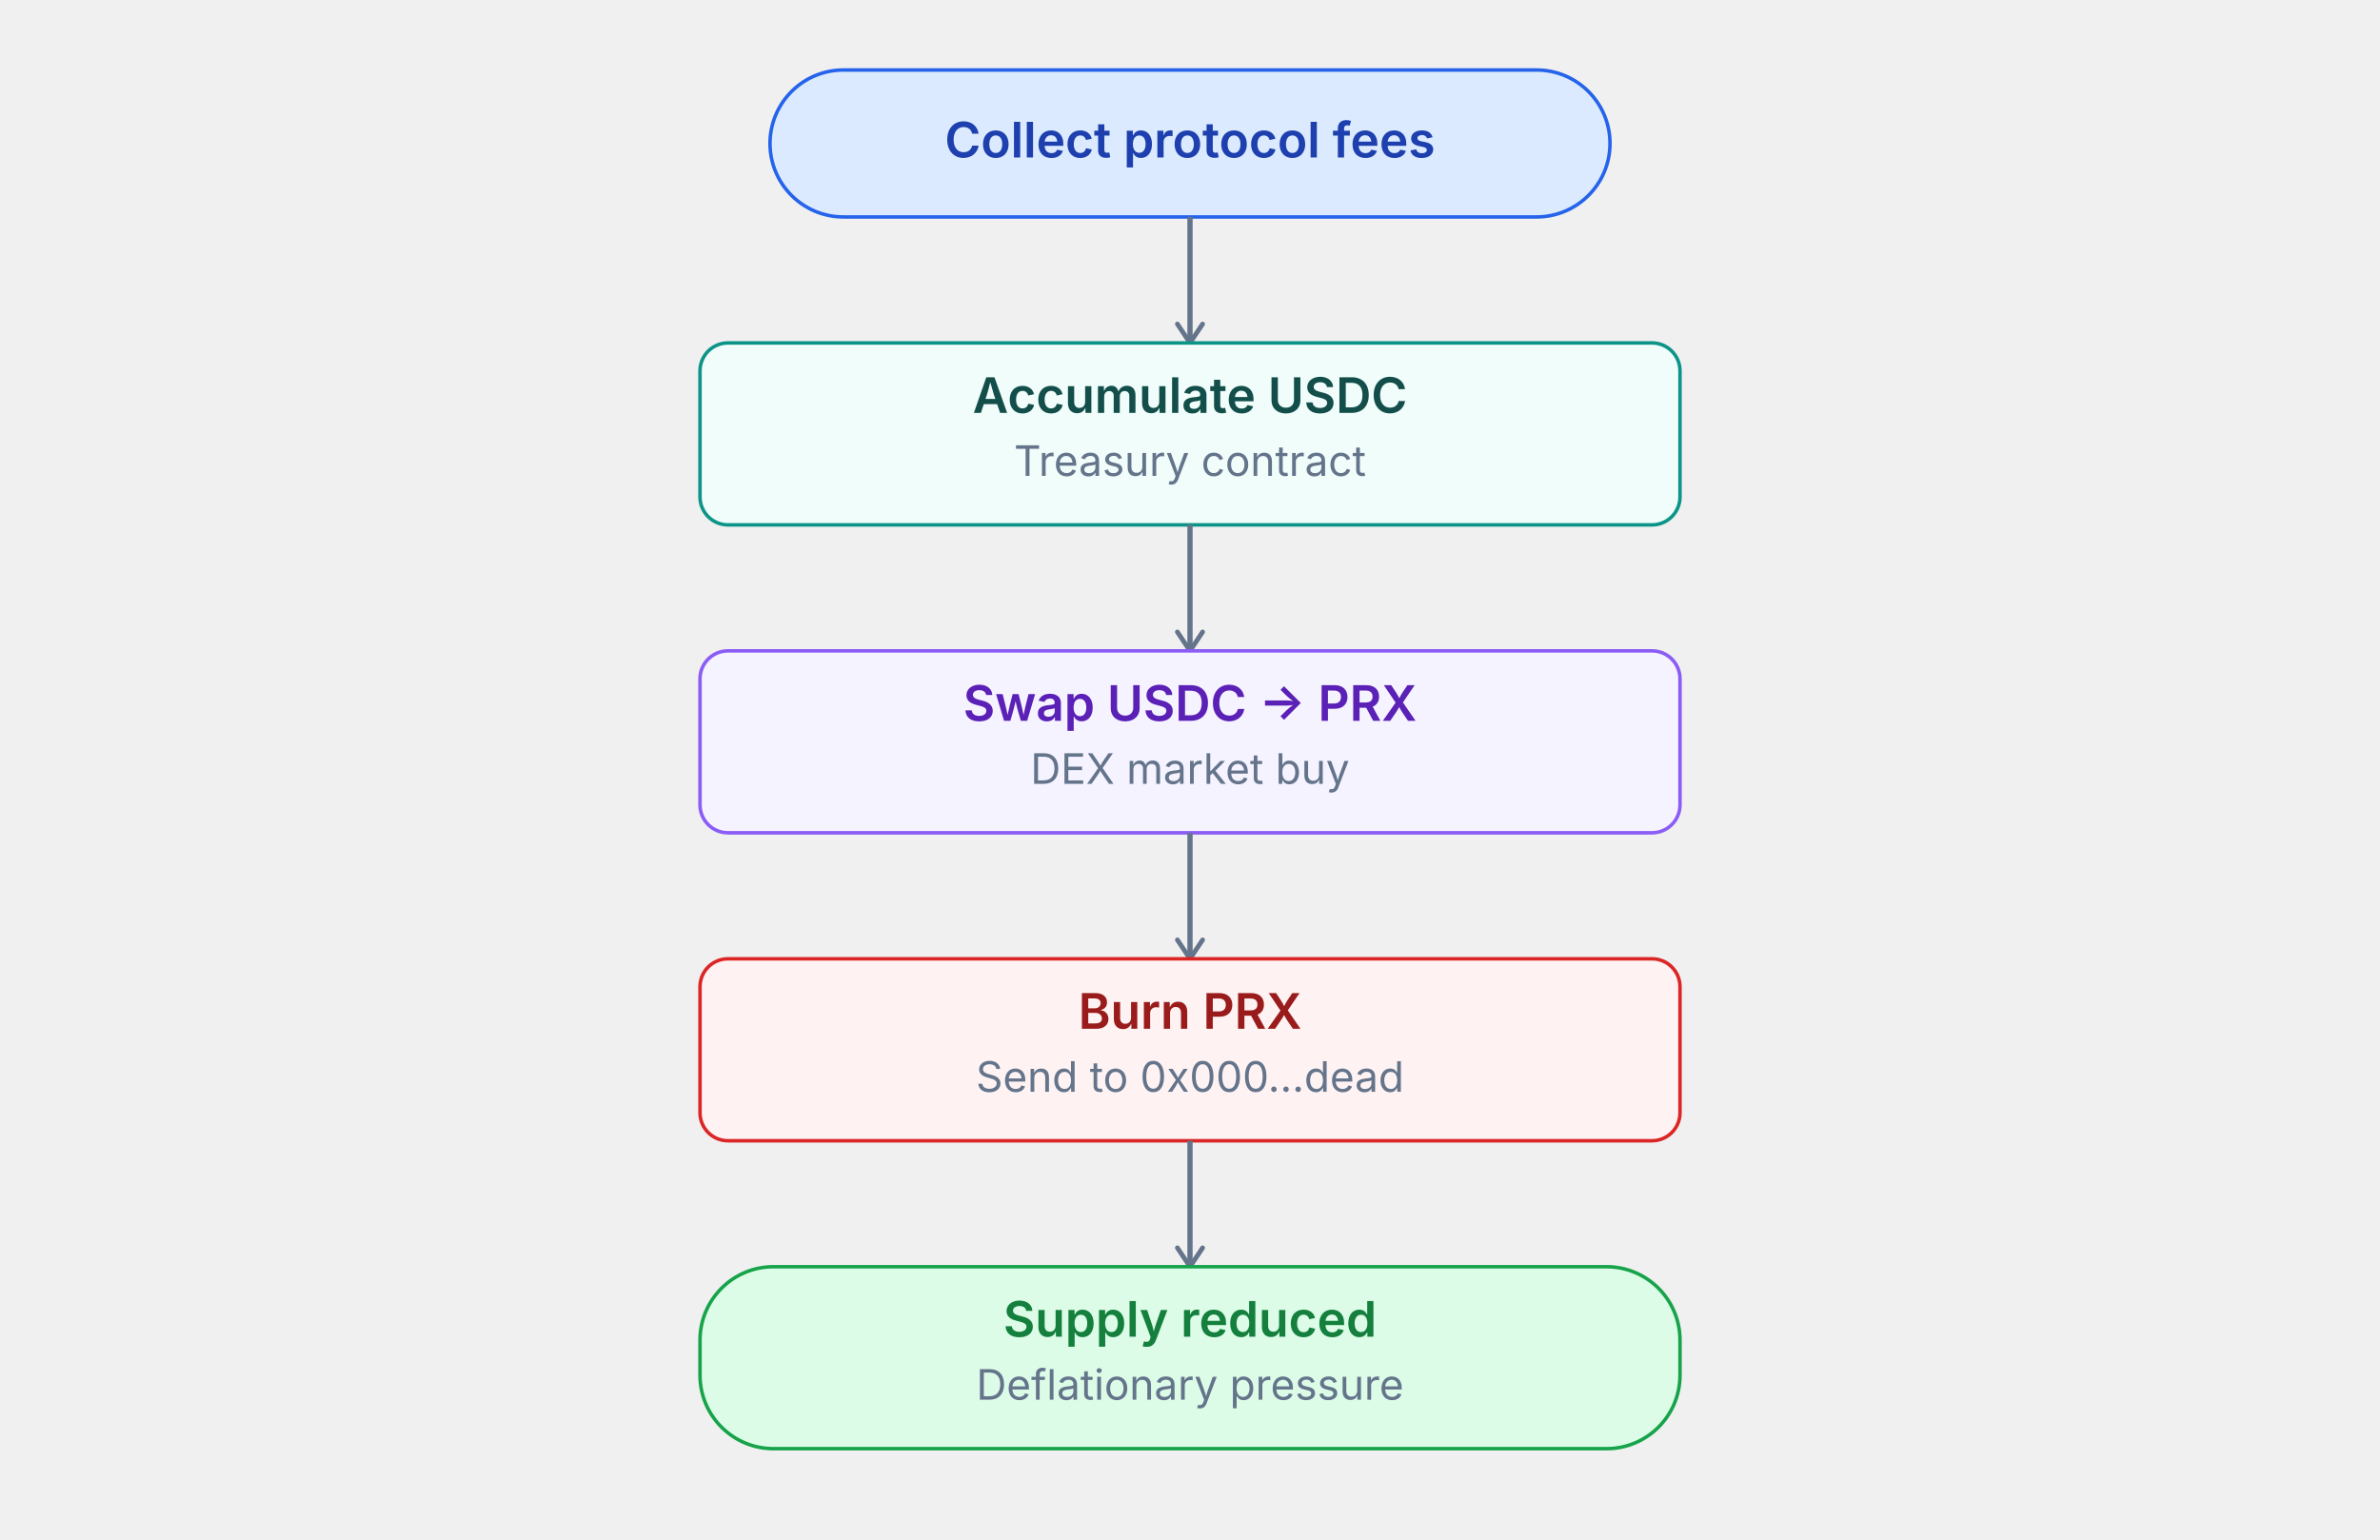
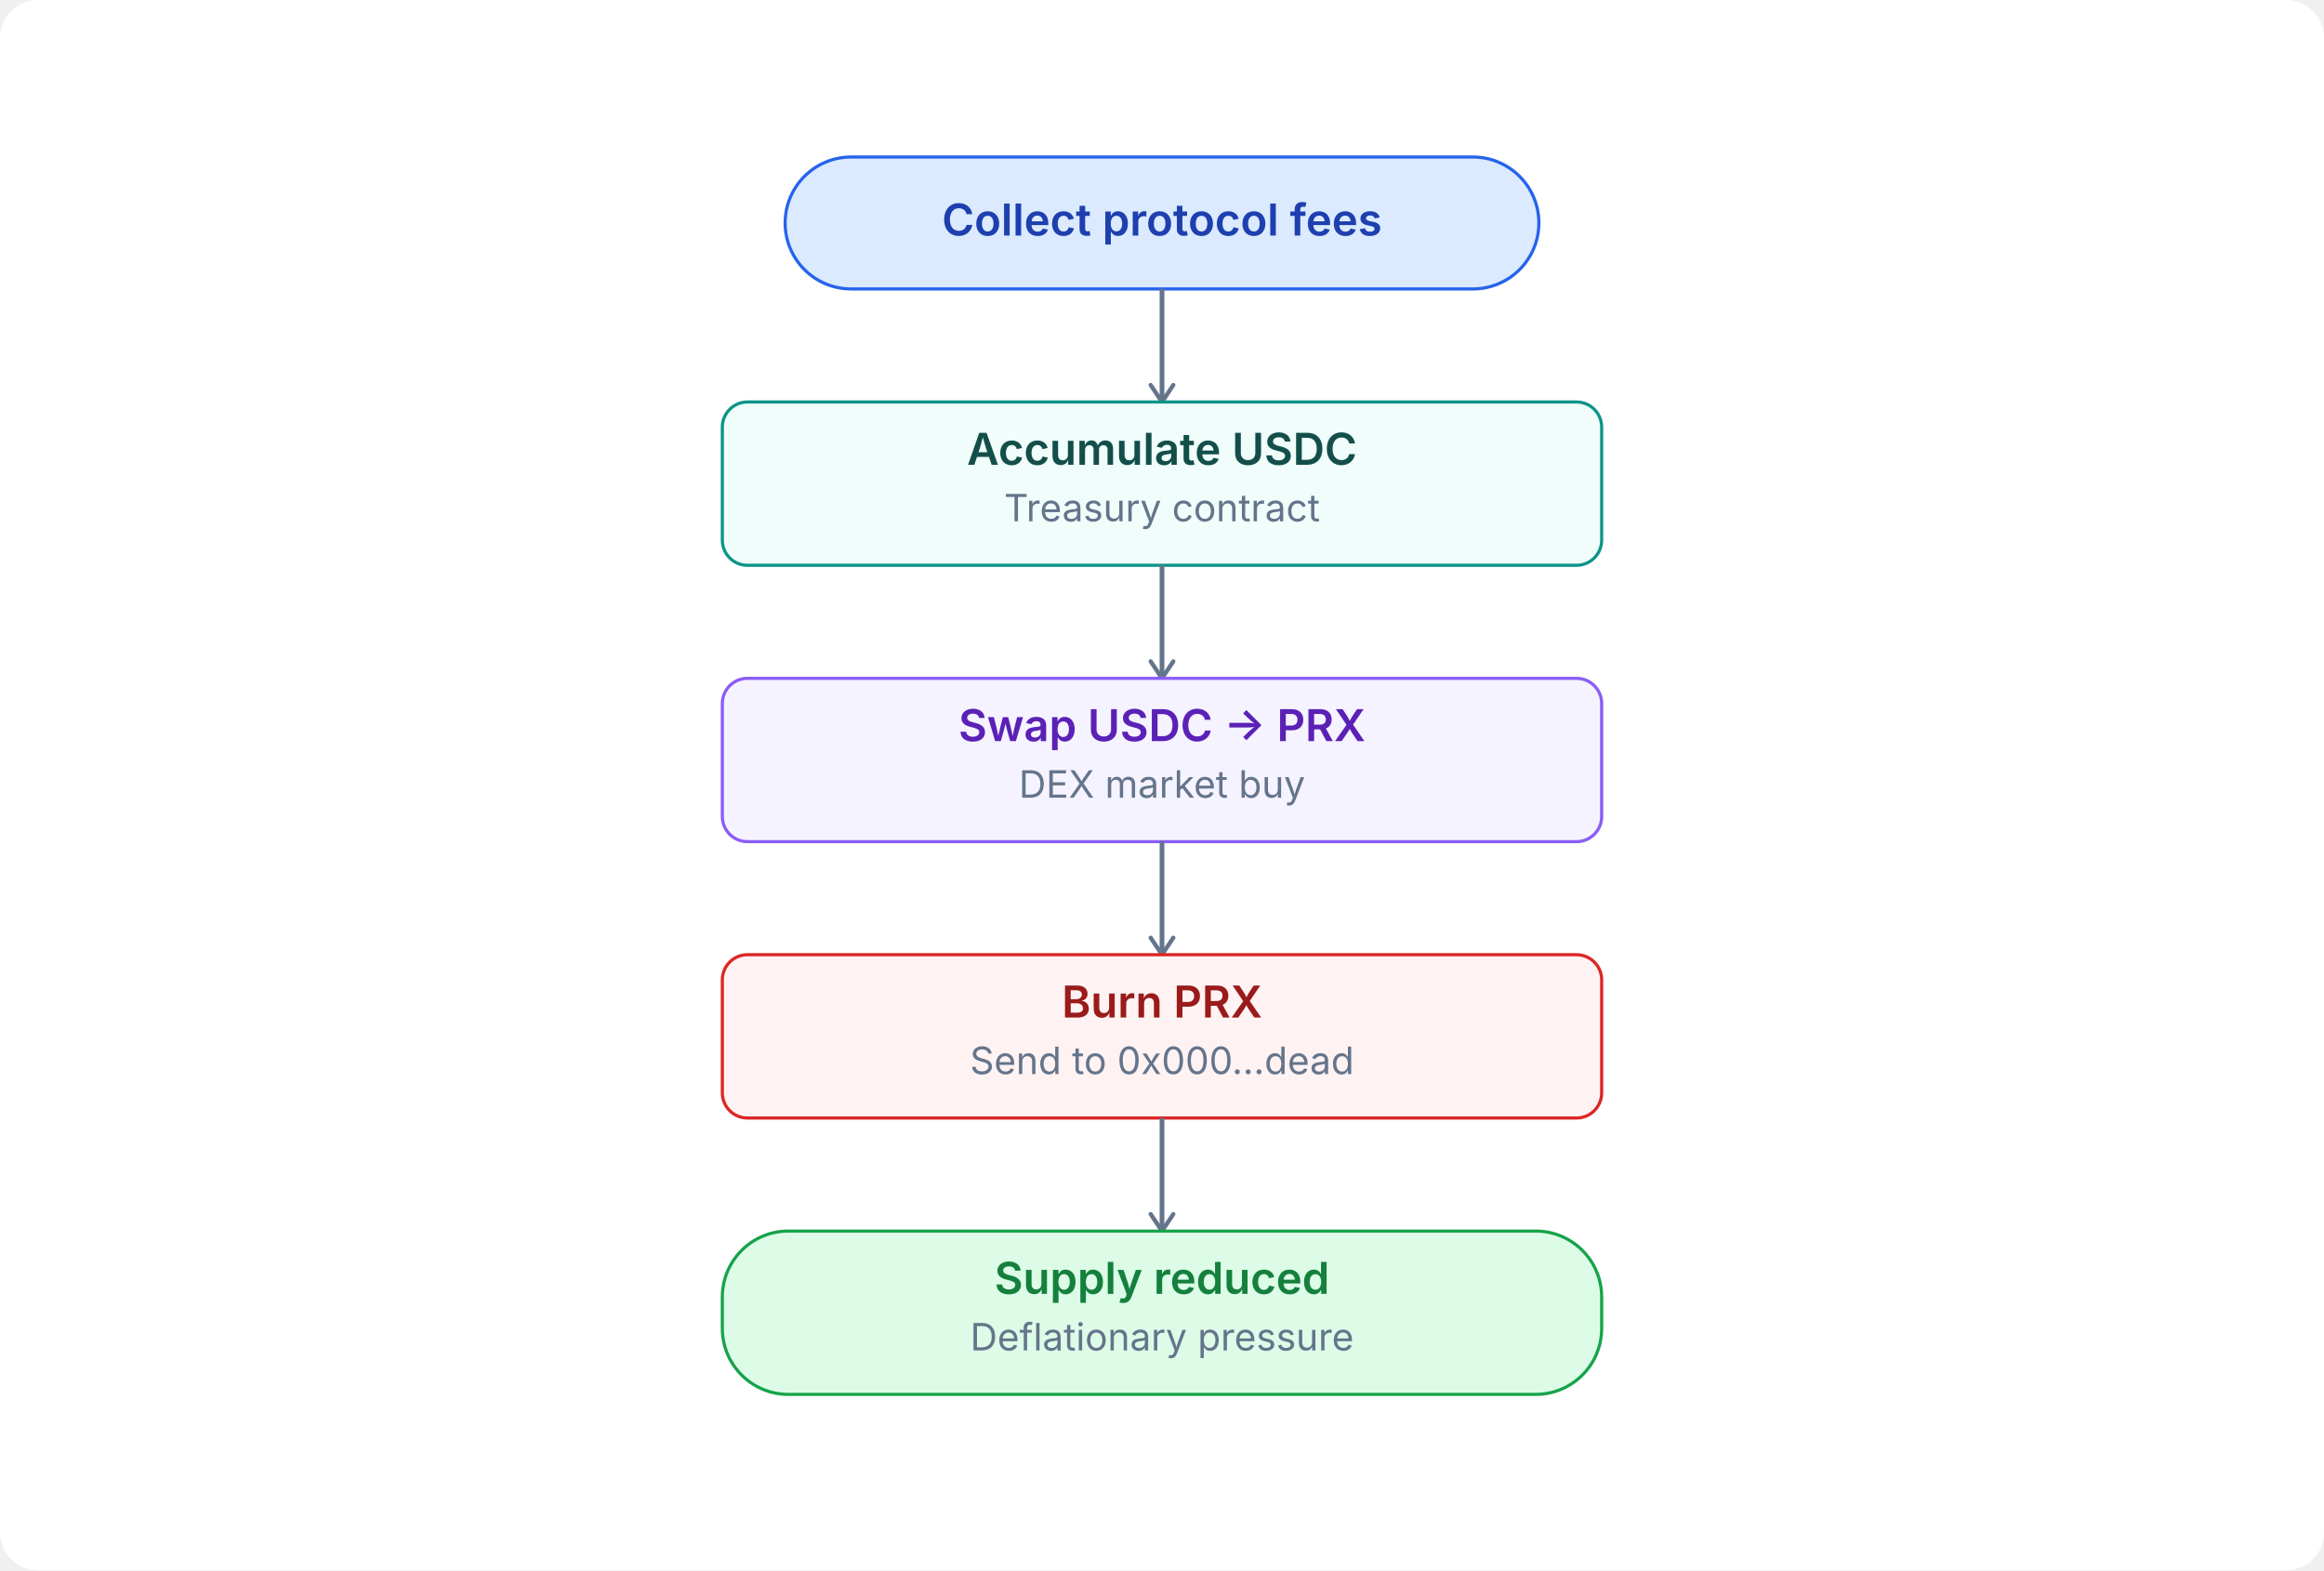
- <svg xmlns="http://www.w3.org/2000/svg" viewBox="0 0 680 440" font-family="Inter, system-ui, sans-serif">
-   <style>
+ <svg xmlns="http://www.w3.org/2000/svg" viewBox="0 0 740 500" font-family="Inter, system-ui, sans-serif">
+   <rect x="0" y="0" width="740" height="500" rx="12" fill="#ffffff" />
+   <g transform="translate(30,30)">
+     <style>
    .t { font-size: 14px; font-weight: 600; }
    .s { font-size: 12px; }
    .arr { stroke: #64748b; stroke-width: 1.5; }
  </style>
-   <defs>
-     <marker id="a" viewBox="0 0 10 10" refX="8" refY="5" markerWidth="6" markerHeight="6" orient="auto-start-reverse">
-       <path d="M2 1L8 5L2 9" fill="none" stroke="context-stroke" stroke-width="1.5" stroke-linecap="round" stroke-linejoin="round" />
-     </marker>
-   </defs>
-   <rect x="220" y="20" width="240" height="42" rx="21" fill="#dbeafe" stroke="#2563eb" stroke-width="1" />
-   <text class="t" fill="#1e40af" x="340" y="45" text-anchor="middle">Collect protocol fees</text>
-   <line x1="340" y1="62" x2="340" y2="98" class="arr" marker-end="url(#a)" />
-   <rect x="200" y="98" width="280" height="52" rx="8" fill="#f0fdfa" stroke="#0d9488" stroke-width="1" />
-   <text class="t" fill="#134e4a" x="340" y="118" text-anchor="middle">Accumulate USDC</text>
-   <text class="s" fill="#64748b" x="340" y="136" text-anchor="middle">Treasury contract</text>
-   <line x1="340" y1="150" x2="340" y2="186" class="arr" marker-end="url(#a)" />
-   <rect x="200" y="186" width="280" height="52" rx="8" fill="#f5f3ff" stroke="#8b5cf6" stroke-width="1" />
-   <text class="t" fill="#5b21b6" x="340" y="206" text-anchor="middle">Swap USDC → PRX</text>
-   <text class="s" fill="#64748b" x="340" y="224" text-anchor="middle">DEX market buy</text>
-   <line x1="340" y1="238" x2="340" y2="274" class="arr" marker-end="url(#a)" />
-   <rect x="200" y="274" width="280" height="52" rx="8" fill="#fef2f2" stroke="#dc2626" stroke-width="1" />
-   <text class="t" fill="#991b1b" x="340" y="294" text-anchor="middle">Burn PRX</text>
-   <text class="s" fill="#64748b" x="340" y="312" text-anchor="middle">Send to 0x000...dead</text>
-   <line x1="340" y1="326" x2="340" y2="362" class="arr" marker-end="url(#a)" />
-   <rect x="200" y="362" width="280" height="52" rx="21" fill="#dcfce7" stroke="#16a34a" stroke-width="1" />
-   <text class="t" fill="#15803d" x="340" y="382" text-anchor="middle">Supply reduced</text>
-   <text class="s" fill="#64748b" x="340" y="400" text-anchor="middle">Deflationary pressure</text>
+     <defs>
+       <marker id="a" viewBox="0 0 10 10" refX="8" refY="5" markerWidth="6" markerHeight="6" orient="auto-start-reverse">
+         <path d="M2 1L8 5L2 9" fill="none" stroke="context-stroke" stroke-width="1.5" stroke-linecap="round" stroke-linejoin="round" />
+       </marker>
+     </defs>
+     <rect x="220" y="20" width="240" height="42" rx="21" fill="#dbeafe" stroke="#2563eb" stroke-width="1" />
+     <text class="t" fill="#1e40af" x="340" y="45" text-anchor="middle">Collect protocol fees</text>
+     <line x1="340" y1="62" x2="340" y2="98" class="arr" marker-end="url(#a)" />
+     <rect x="200" y="98" width="280" height="52" rx="8" fill="#f0fdfa" stroke="#0d9488" stroke-width="1" />
+     <text class="t" fill="#134e4a" x="340" y="118" text-anchor="middle">Accumulate USDC</text>
+     <text class="s" fill="#64748b" x="340" y="136" text-anchor="middle">Treasury contract</text>
+     <line x1="340" y1="150" x2="340" y2="186" class="arr" marker-end="url(#a)" />
+     <rect x="200" y="186" width="280" height="52" rx="8" fill="#f5f3ff" stroke="#8b5cf6" stroke-width="1" />
+     <text class="t" fill="#5b21b6" x="340" y="206" text-anchor="middle">Swap USDC → PRX</text>
+     <text class="s" fill="#64748b" x="340" y="224" text-anchor="middle">DEX market buy</text>
+     <line x1="340" y1="238" x2="340" y2="274" class="arr" marker-end="url(#a)" />
+     <rect x="200" y="274" width="280" height="52" rx="8" fill="#fef2f2" stroke="#dc2626" stroke-width="1" />
+     <text class="t" fill="#991b1b" x="340" y="294" text-anchor="middle">Burn PRX</text>
+     <text class="s" fill="#64748b" x="340" y="312" text-anchor="middle">Send to 0x000...dead</text>
+     <line x1="340" y1="326" x2="340" y2="362" class="arr" marker-end="url(#a)" />
+     <rect x="200" y="362" width="280" height="52" rx="21" fill="#dcfce7" stroke="#16a34a" stroke-width="1" />
+     <text class="t" fill="#15803d" x="340" y="382" text-anchor="middle">Supply reduced</text>
+     <text class="s" fill="#64748b" x="340" y="400" text-anchor="middle">Deflationary pressure</text>
+   </g>
</svg>
